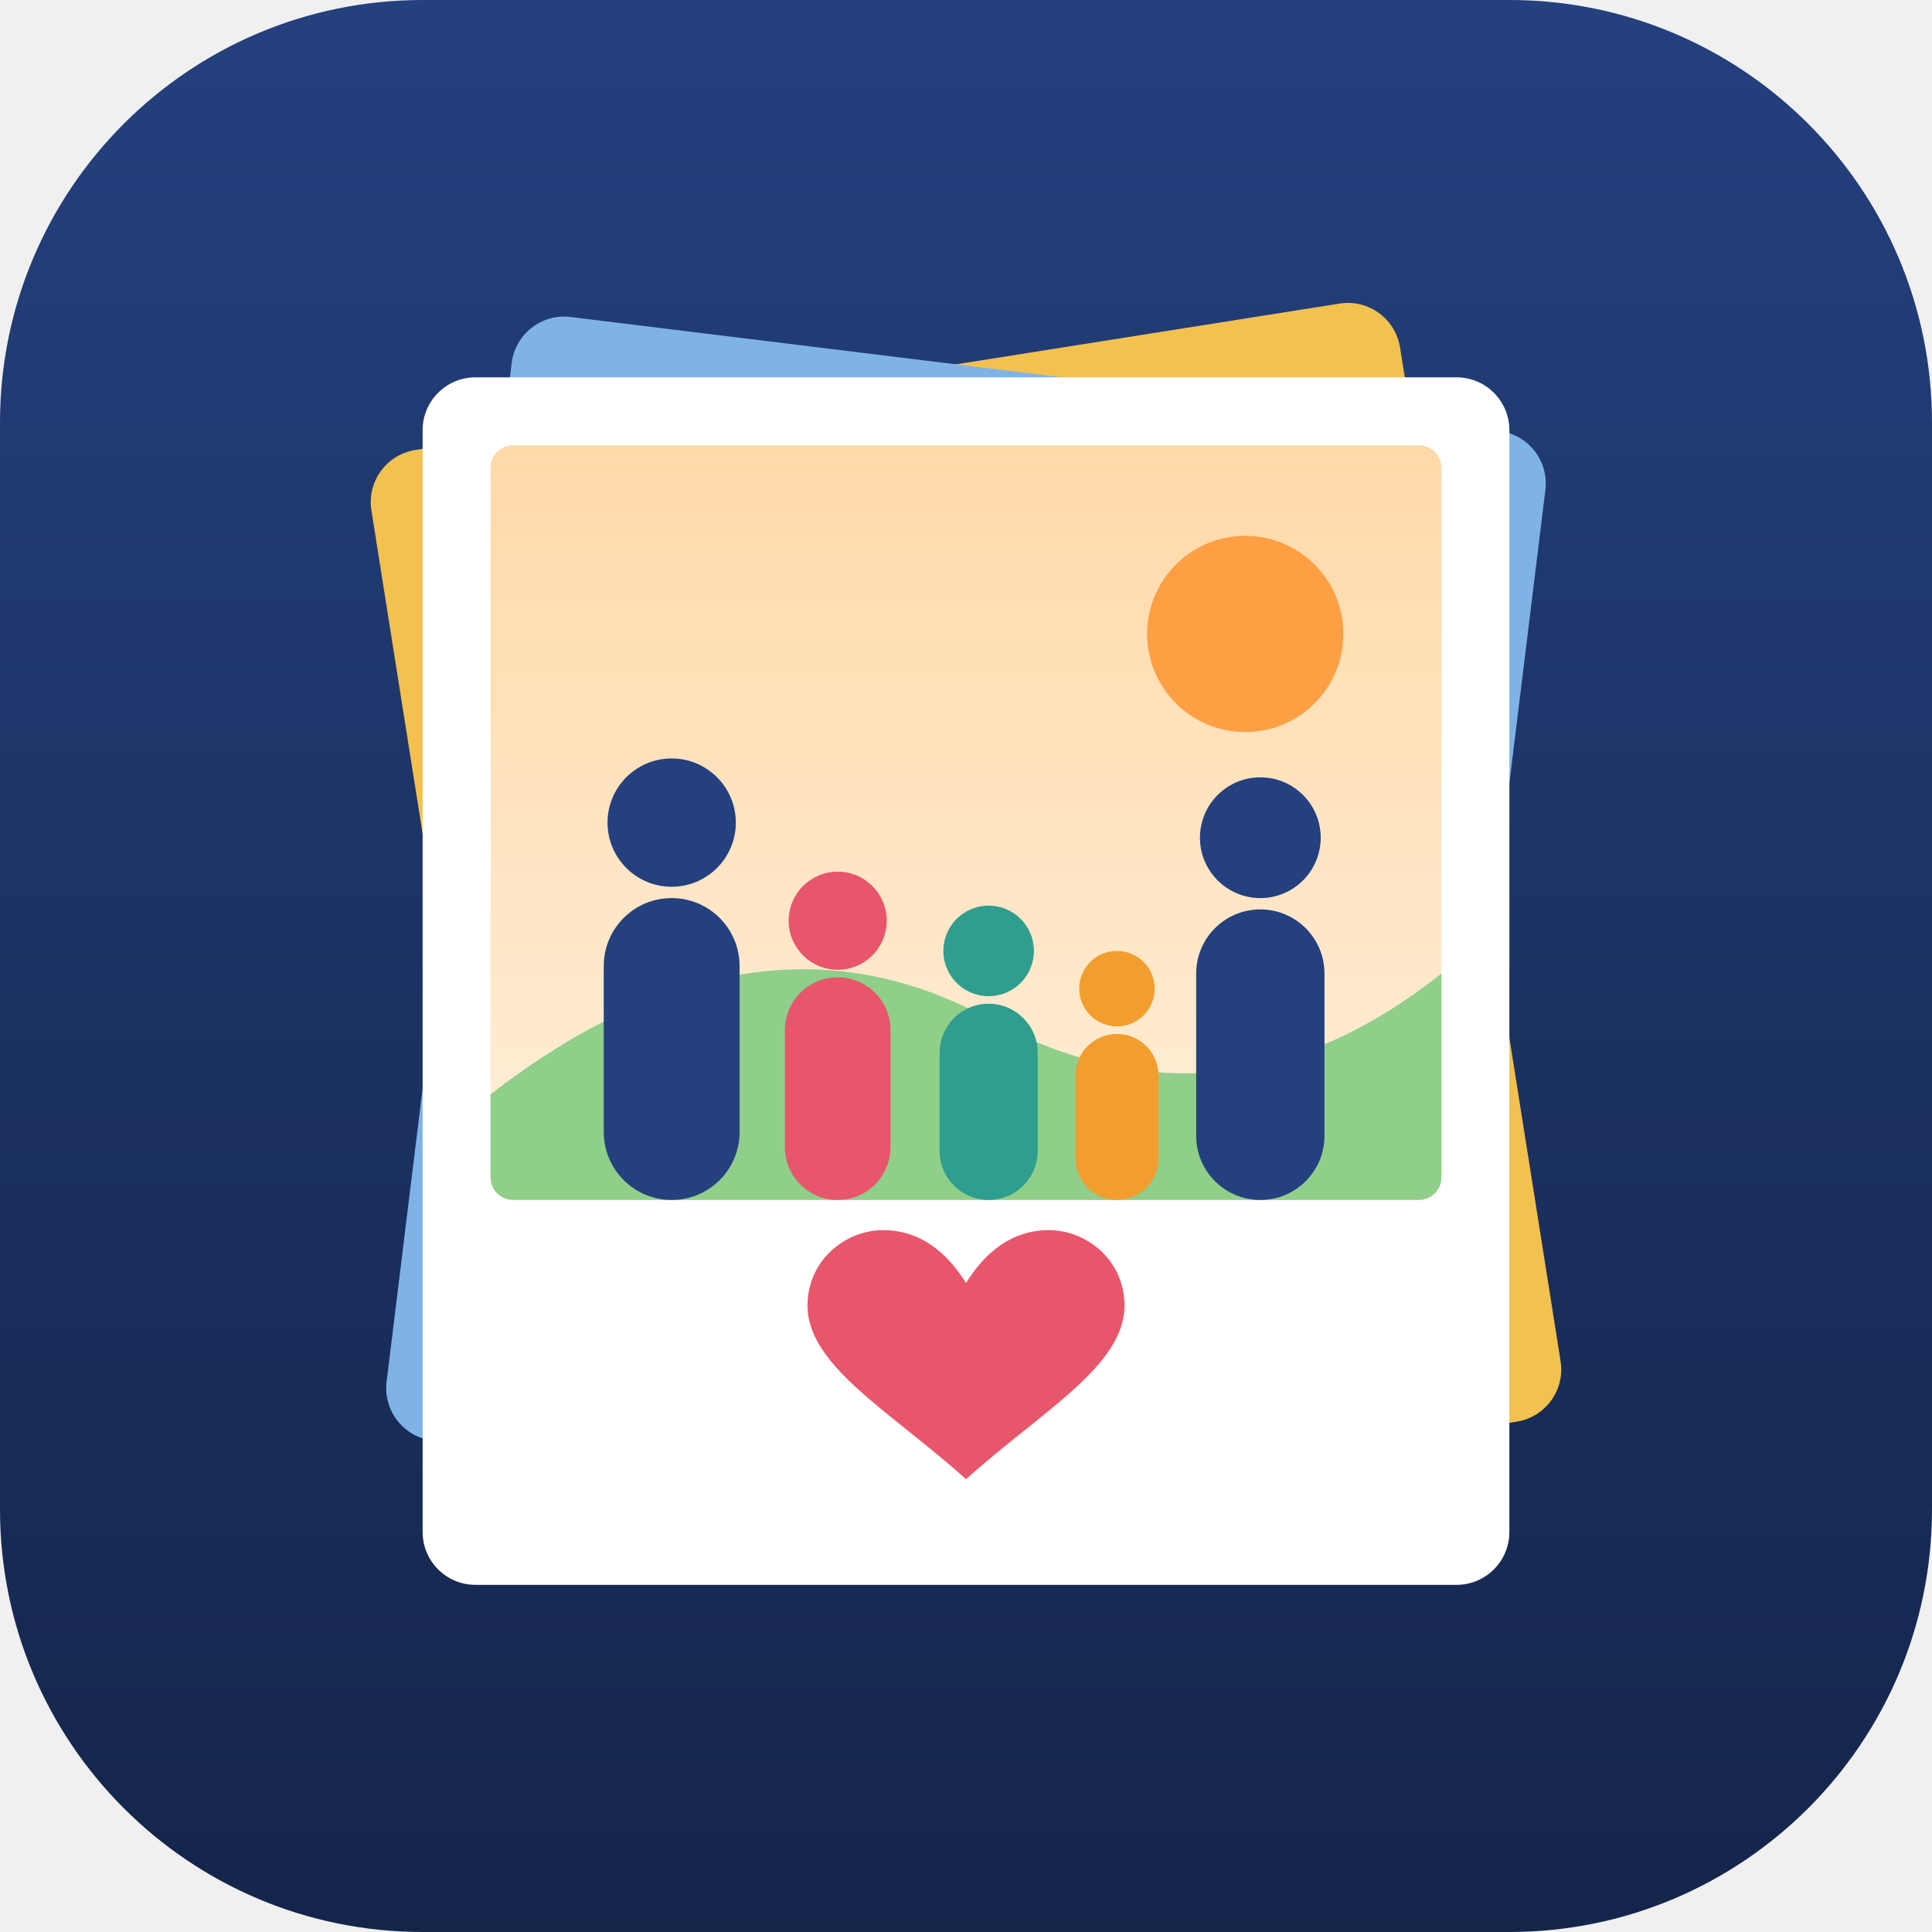
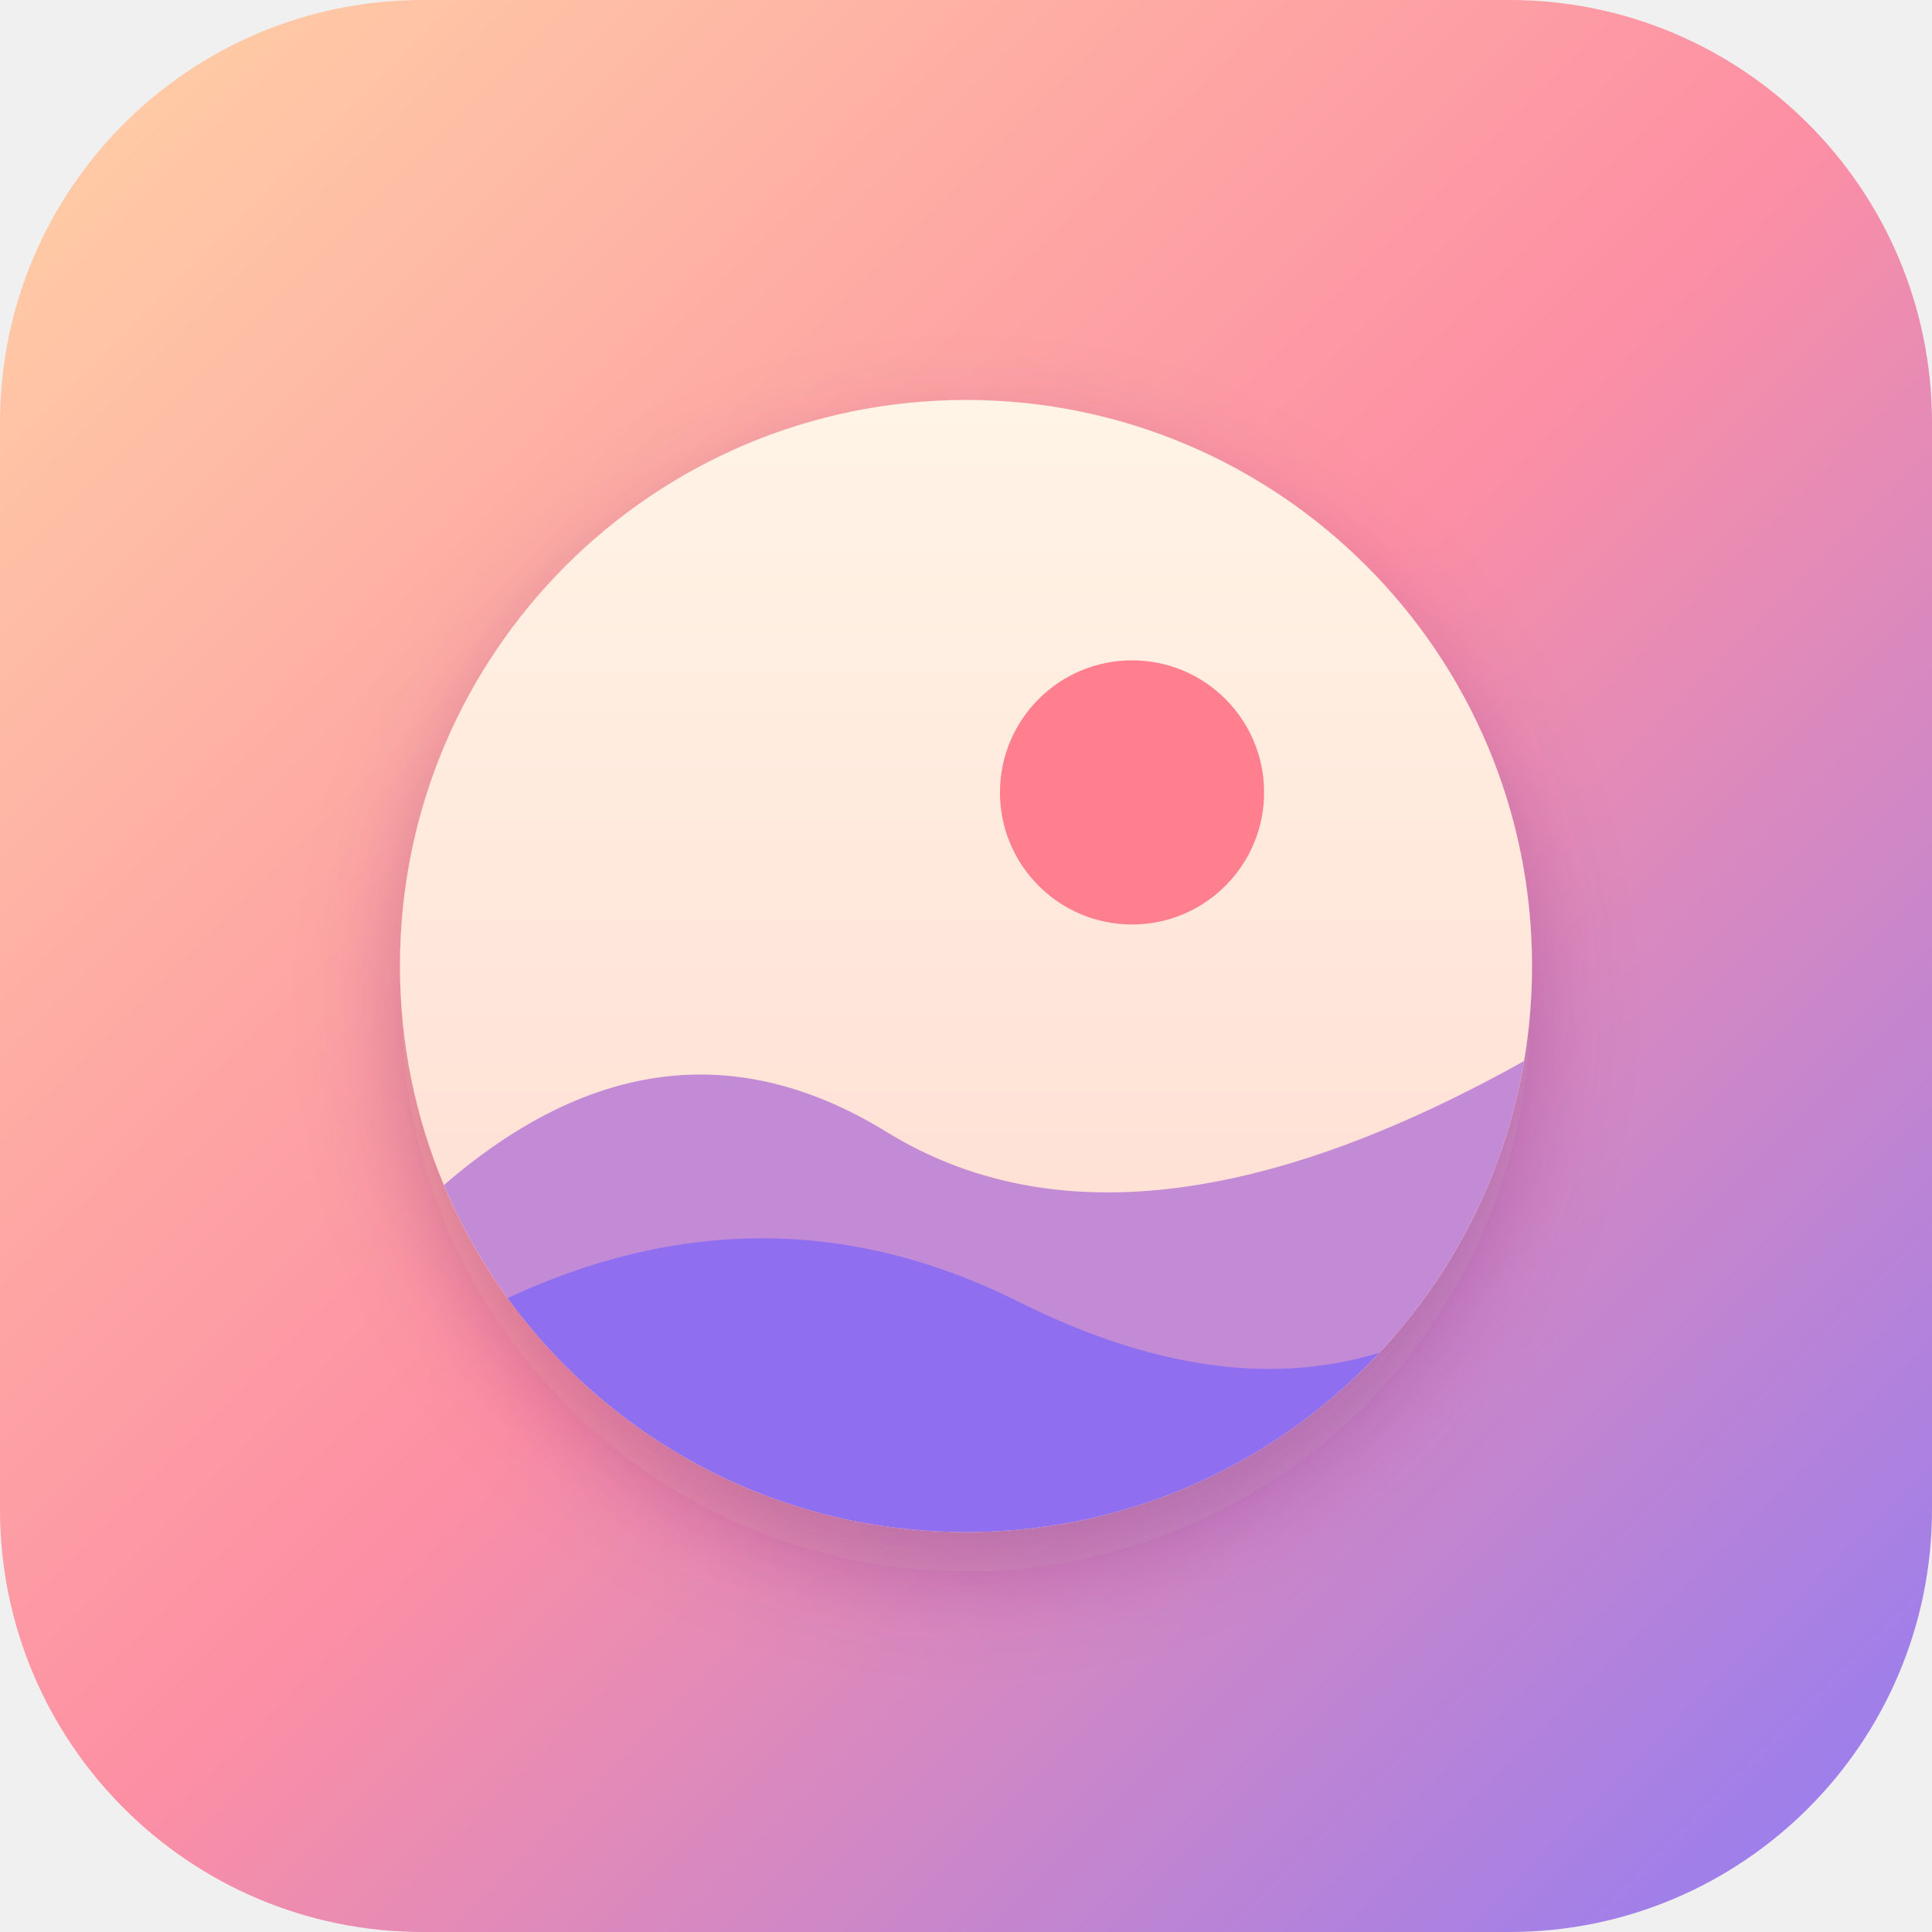
- <svg xmlns="http://www.w3.org/2000/svg" viewBox="0 0 512 512">
+ <svg xmlns="http://www.w3.org/2000/svg" viewBox="0 0 1024 1024">
  <defs>
    <clipPath id="round">
-       <rect width="512" height="512" rx="112" />
+       <rect width="1024" height="1024" rx="224" />
    </clipPath>
-     <linearGradient id="bg" x1="0" y1="0" x2="0" y2="1">
-       <stop offset="0" stop-color="#24407e" />
-       <stop offset="1" stop-color="#14254a" />
+     <linearGradient id="bg" x1="0" y1="0" x2="1" y2="1">
+       <stop offset="0" stop-color="#ffd3a5" />
+       <stop offset=".5" stop-color="#fd8fa4" />
+       <stop offset="1" stop-color="#8f7cf6" />
    </linearGradient>
    <linearGradient id="sky" x1="0" y1="0" x2="0" y2="1">
-       <stop offset="0" stop-color="#ffd9a8" />
-       <stop offset="1" stop-color="#ffefd9" />
+       <stop offset="0" stop-color="#fff4e6" />
+       <stop offset="1" stop-color="#ffd9cf" />
    </linearGradient>
-     <clipPath id="pic">
-       <rect x="130" y="118" width="252" height="200" rx="6" />
+     <clipPath id="c">
+       <circle cx="512" cy="512" r="300" />
    </clipPath>
+     <filter id="sh" x="-30%" y="-30%" width="160%" height="160%">
+       <feDropShadow dx="0" dy="22" stdDeviation="26" flood-color="#5a2a6e" flood-opacity=".28" />
+     </filter>
  </defs>
  <g clip-path="url(#round)">
-     <rect width="512" height="512" fill="url(#bg)" />
-     <rect x="118" y="98" width="276" height="300" rx="14" fill="#f2c14e" transform="rotate(-9 256 248)" />
-     <rect x="118" y="98" width="276" height="300" rx="14" fill="#7fb3e6" transform="rotate(7 256 248)" />
-     <rect x="112" y="100" width="288" height="320" rx="14" fill="#ffffff" />
-     <g clip-path="url(#pic)">
-       <rect x="130" y="118" width="252" height="200" fill="url(#sky)" />
-       <circle cx="330" cy="168" r="26" fill="#ff9f43" />
-       <path d="M130 290 Q 200 236 262 270 T 382 258 L 382 318 L 130 318 Z" fill="#8fcf8a" />
-       <g fill="#24407e">
-         <circle cx="178" cy="218" r="17" />
-         <rect x="160" y="238" width="36" height="80" rx="18" />
-         <circle cx="334" cy="222" r="16" />
-         <rect x="317" y="241" width="34" height="77" rx="17" />
-       </g>
-       <g fill="#e8566c">
-         <circle cx="222" cy="244" r="13" />
-         <rect x="208" y="259" width="28" height="59" rx="14" />
-       </g>
-       <g fill="#2f9e8f">
-         <circle cx="262" cy="252" r="12" />
-         <rect x="249" y="266" width="26" height="52" rx="13" />
-       </g>
-       <g fill="#f29e2e">
-         <circle cx="296" cy="262" r="10" />
-         <rect x="285" y="274" width="22" height="44" rx="11" />
-       </g>
+     <rect width="1024" height="1024" fill="url(#bg)" />
+     <circle cx="512" cy="512" r="300" fill="url(#sky)" filter="url(#sh)" />
+     <g clip-path="url(#c)">
+       <circle cx="600" cy="420" r="70" fill="#ff7f8e" />
+       <path d="M212 650 Q340 520 470 600 T812 560 V812 H212 Z" fill="#c38bd6" />
+       <path d="M212 720 Q380 610 540 690 T812 670 V812 H212 Z" fill="#8f6ff0" />
    </g>
-     <path d="M256 392 C 236 374 214 362 214 346 C 214 334 224 326 234 326 C 244 326 251 332 256 340 C 261 332 268 326 278 326 C 288 326 298 334 298 346 C 298 362 276 374 256 392 Z" fill="#e8566c" />
  </g>
</svg>
